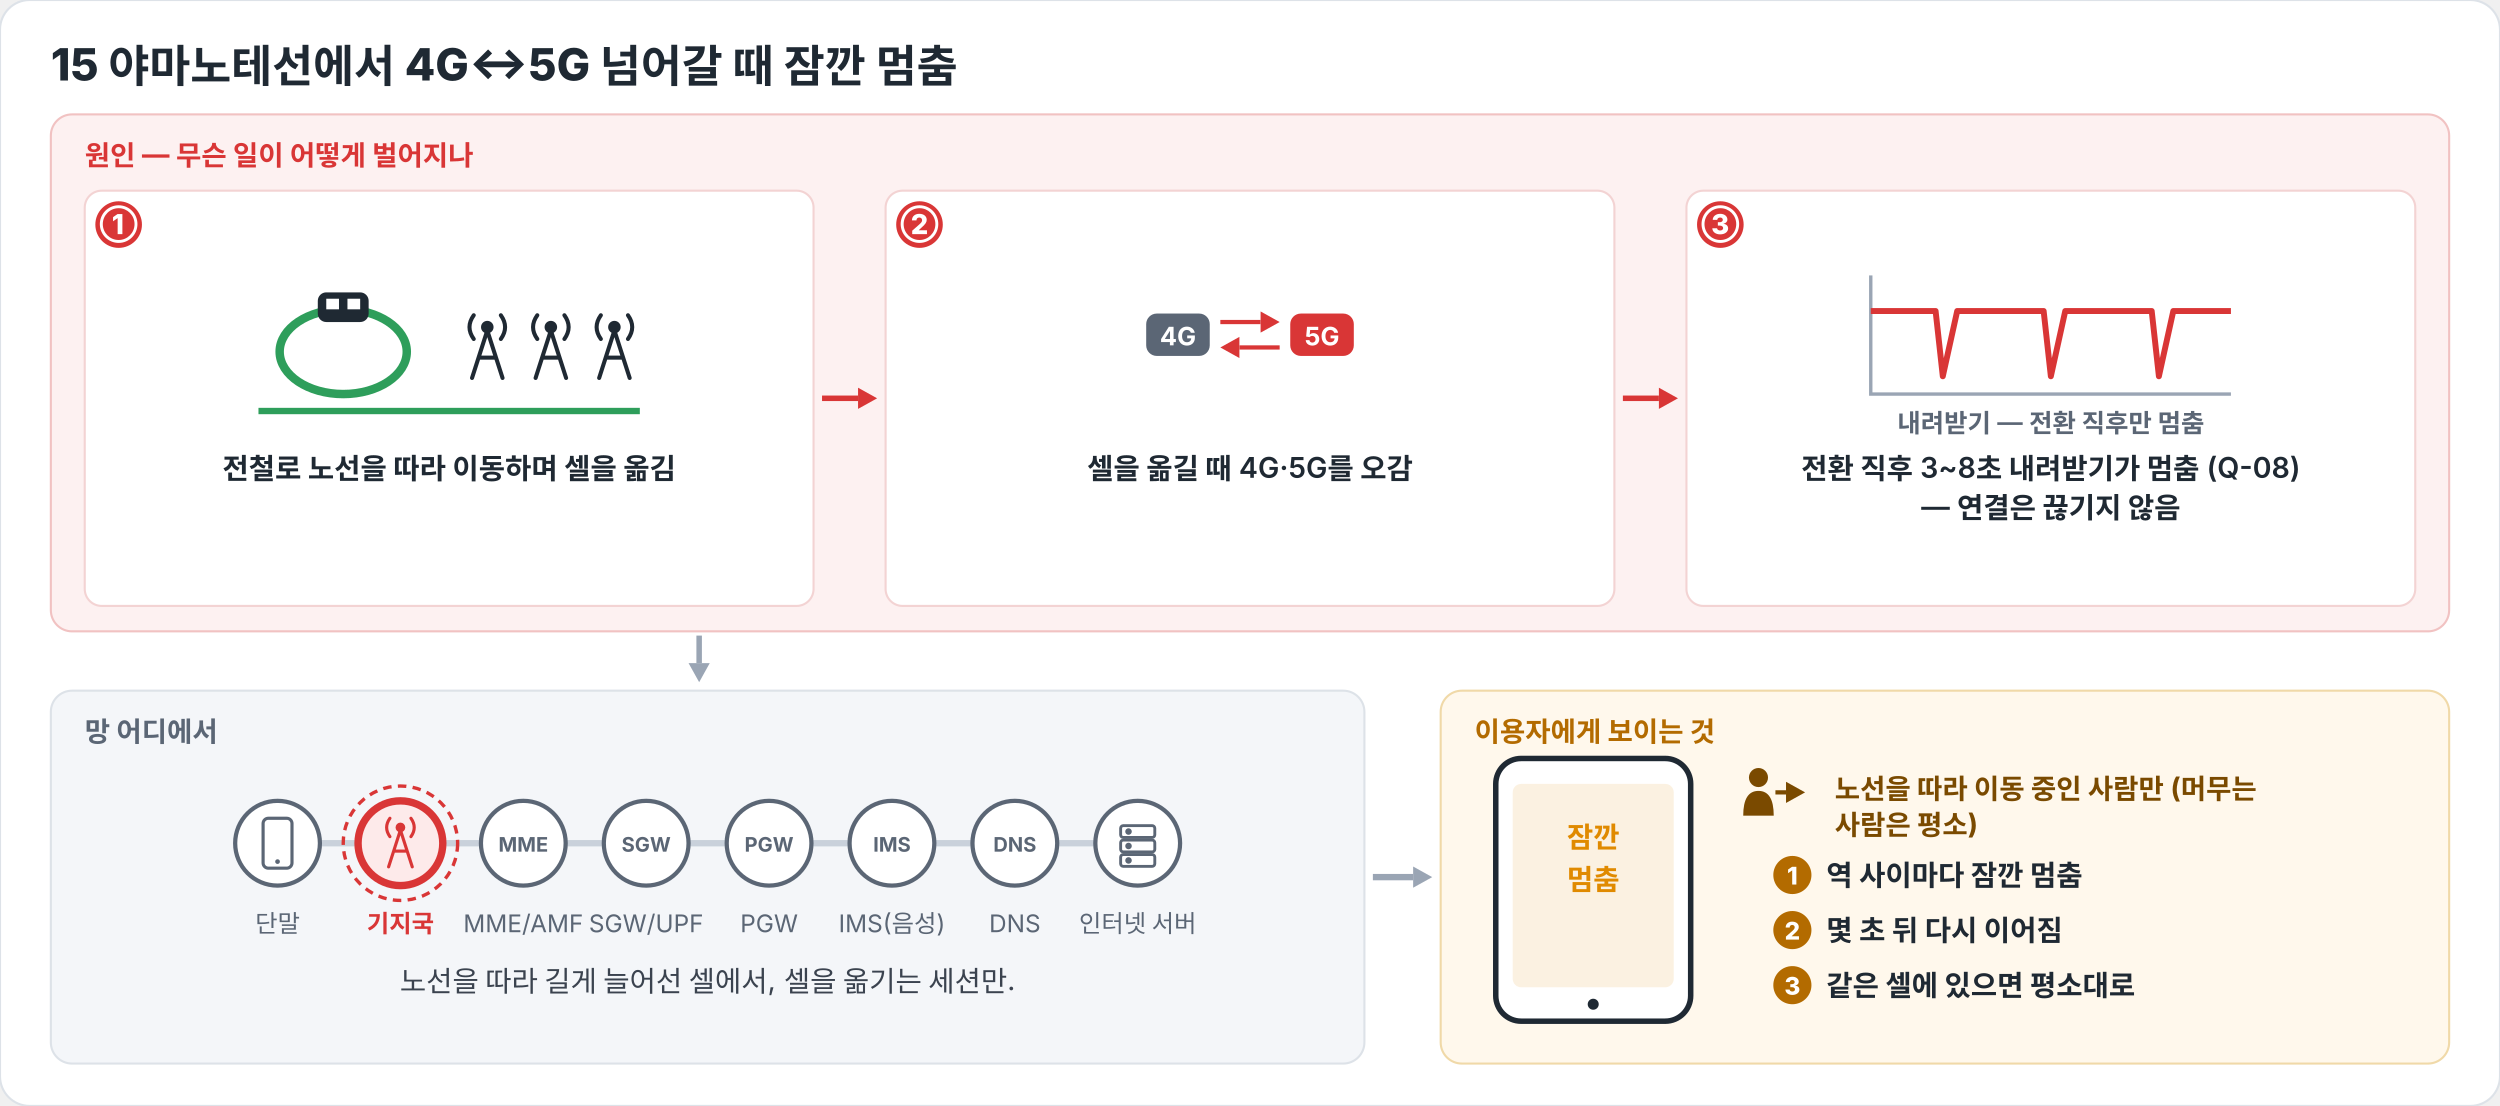
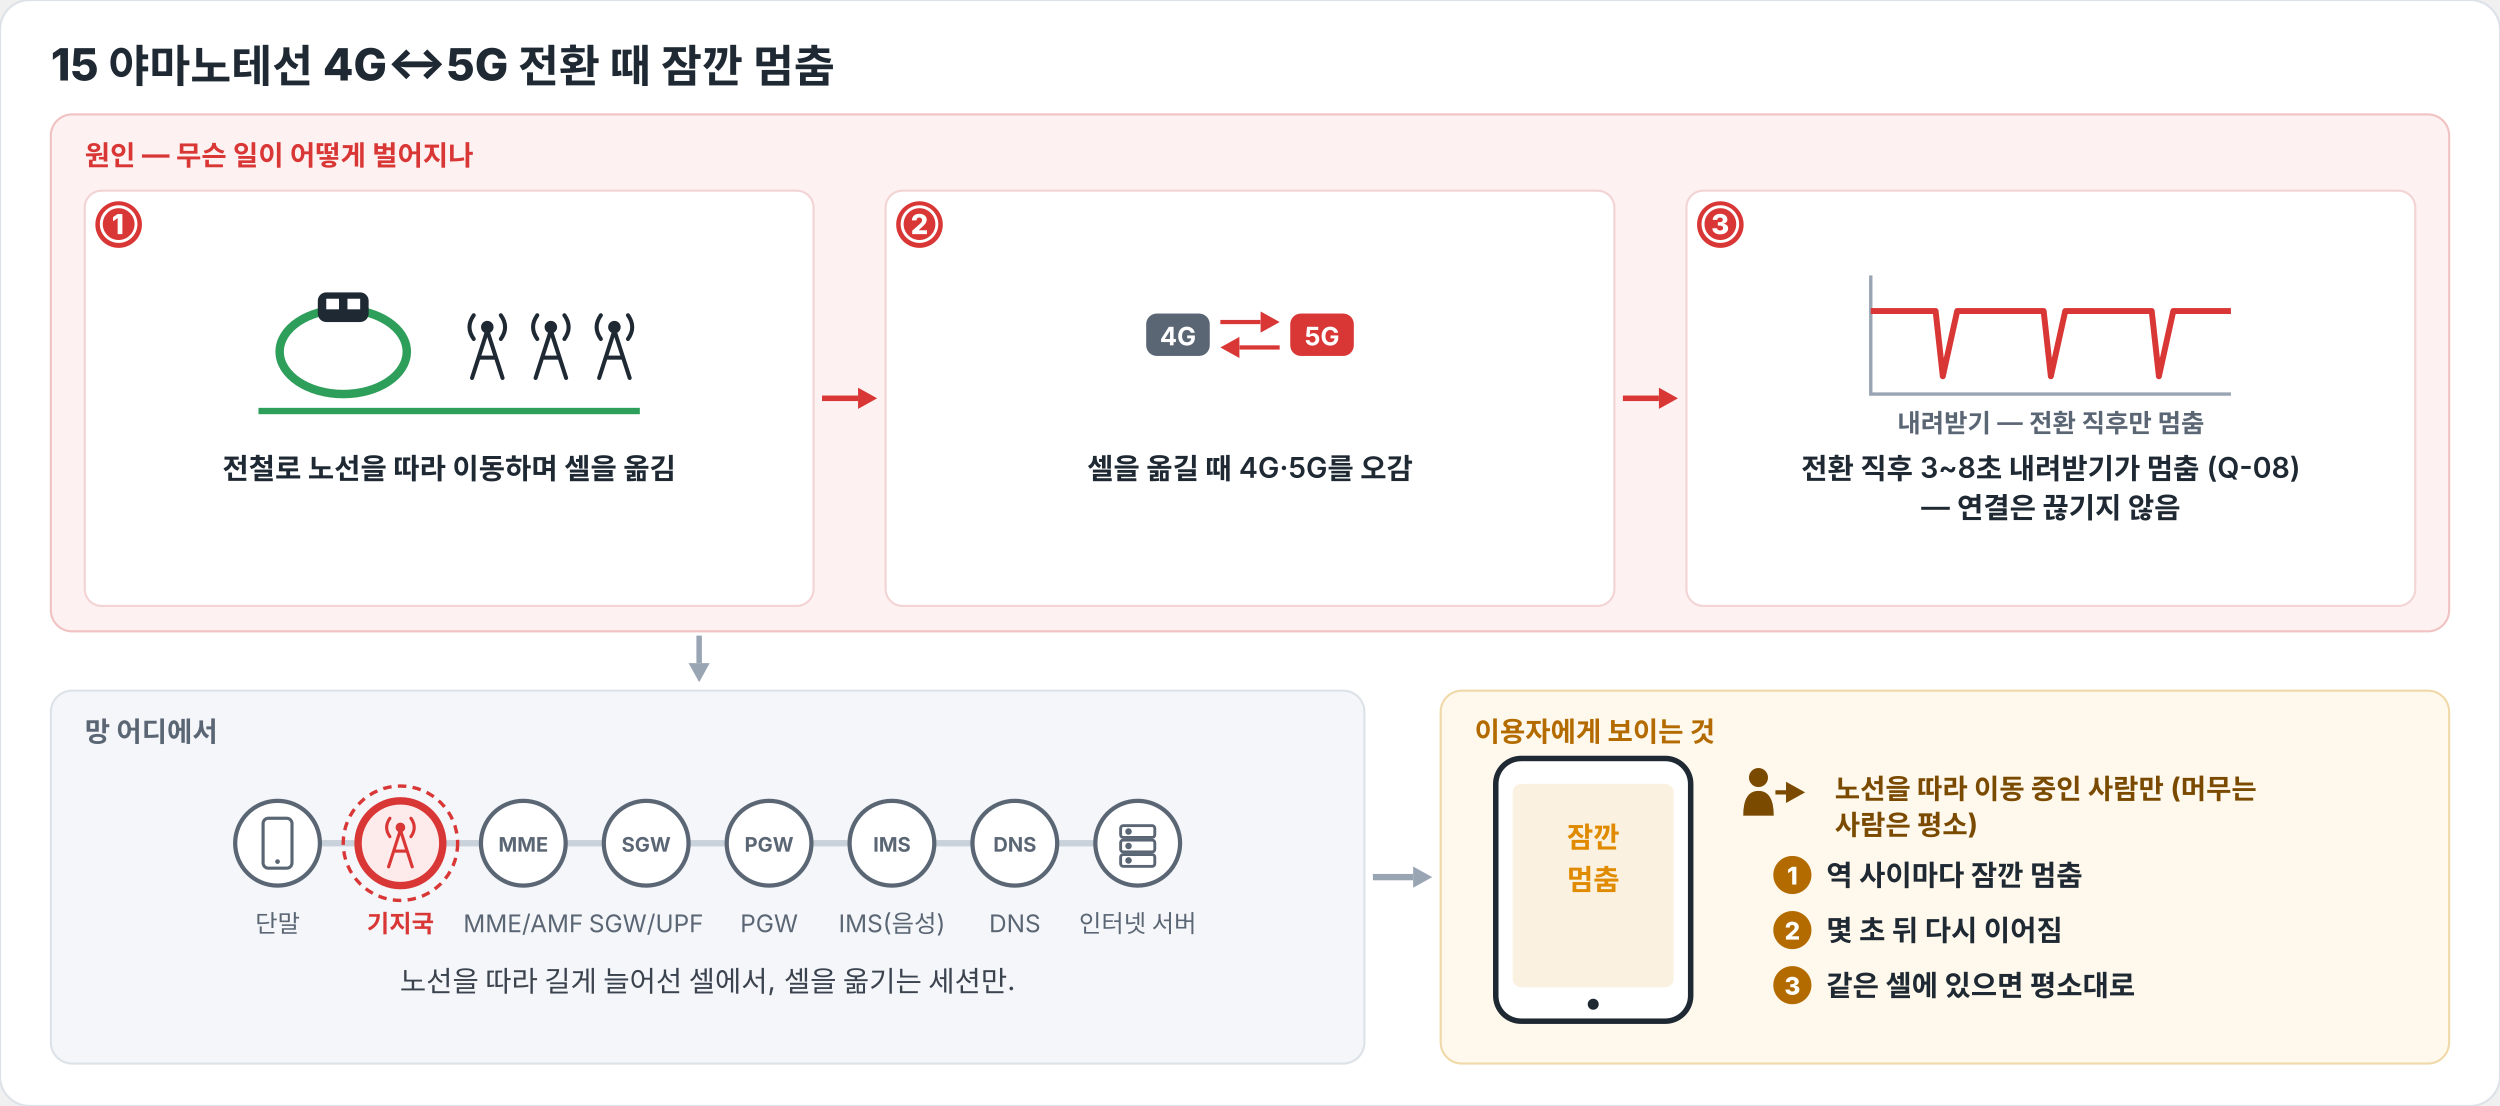
<svg xmlns="http://www.w3.org/2000/svg" viewBox="0 0 1180 522" width="1180" height="522" font-family="-apple-system,'Apple SD Gothic Neo','Hiragino Sans',sans-serif">
  <rect width="1180" height="522" rx="14" fill="#fff" stroke="#dde2e8" />
-   <text x="24" y="38" font-size="21" font-weight="800" fill="#1f2933">15  야마노테선에서 4G↔5G 넘어갈 때 잠깐 멈춤</text>
+   <text x="24" y="38" font-size="21" font-weight="800" fill="#1f2933">15  야마노테선 4G↔5G 전환 때 잠깐 멈춤</text>
  <rect x="24" y="54" width="1132" height="244" rx="10" fill="#fdf1f1" stroke="#f1c2c2" />
  <text x="40" y="78" font-size="13" font-weight="700" fill="#d93636">원인 — 무슨 일이 어떻게 벌어지나</text>
  <rect x="40.0" y="90" width="344.0" height="196" rx="8" fill="#fff" stroke="#f3d3d3" />
  <circle cx="56.0" cy="106" r="11" fill="#d93636" />
  <text x="56.0" y="110.5" font-size="13" fill="#fff" font-weight="800" text-anchor="middle">①</text>
  <g transform="translate(162.0,166)">
    <ellipse rx="30" ry="20" fill="none" stroke="#2e9e5b" stroke-width="4" />
    <rect x="-12" y="-28" width="24" height="14" rx="4" fill="#1f2933" />
    <rect x="-8" y="-25" width="6" height="5" fill="#fff" />
    <rect x="2" y="-25" width="6" height="5" fill="#fff" />
  </g>
  <g transform="translate(230.0,164) scale(0.8)" stroke="#1f2933" stroke-width="2.4" fill="none" stroke-linecap="round">
    <path d="M-9,18 L0,-10 L9,18 M-5,6 L5,6" />
    <circle cx="0" cy="-12" r="2.5" fill="#1f2933" />
    <path d="M-8,-19 Q-13,-12 -8,-5 M8,-19 Q13,-12 8,-5" />
  </g>
  <g transform="translate(260.0,164) scale(0.8)" stroke="#1f2933" stroke-width="2.4" fill="none" stroke-linecap="round">
    <path d="M-9,18 L0,-10 L9,18 M-5,6 L5,6" />
    <circle cx="0" cy="-12" r="2.5" fill="#1f2933" />
    <path d="M-8,-19 Q-13,-12 -8,-5 M8,-19 Q13,-12 8,-5" />
  </g>
  <g transform="translate(290.0,164) scale(0.8)" stroke="#1f2933" stroke-width="2.4" fill="none" stroke-linecap="round">
    <path d="M-9,18 L0,-10 L9,18 M-5,6 L5,6" />
    <circle cx="0" cy="-12" r="2.5" fill="#1f2933" />
    <path d="M-8,-19 Q-13,-12 -8,-5 M8,-19 Q13,-12 8,-5" />
  </g>
  <line x1="122.0" y1="194" x2="302.0" y2="194" stroke="#2e9e5b" stroke-width="3" />
  <text x="212.0" y="226" font-size="13.5" fill="#1f2933" font-weight="600" text-anchor="middle">전철로 노선을 따라 이동하며 셀을 옮김</text>
  <line x1="388.0" y1="188" x2="405.0" y2="188.0" stroke="#d93636" stroke-width="2.6" />
  <polygon points="414.0,188 405.0,183.0 405.0,193.0" fill="#d93636" />
  <rect x="418.0" y="90" width="344.0" height="196" rx="8" fill="#fff" stroke="#f3d3d3" />
  <circle cx="434.0" cy="106" r="11" fill="#d93636" />
  <text x="434.0" y="110.5" font-size="13" fill="#fff" font-weight="800" text-anchor="middle">②</text>
  <g transform="translate(556.0,158)">
    <rect x="-15" y="-10" width="30" height="20" rx="5" fill="#5b6675" />
    <text y="5" text-anchor="middle" font-size="12" font-weight="700" fill="#fff">4G</text>
  </g>
  <line x1="576.0" y1="152" x2="595.0" y2="152.0" stroke="#d93636" stroke-width="2" />
  <polygon points="604.0,152 595.0,147.0 595.0,157.0" fill="#d93636" />
  <line x1="604.0" y1="164" x2="585.0" y2="164.0" stroke="#d93636" stroke-width="2" />
  <polygon points="576.0,164 585.0,169.0 585.0,159.0" fill="#d93636" />
  <g transform="translate(624.0,158)">
    <rect x="-15" y="-10" width="30" height="20" rx="5" fill="#d93636" />
    <text y="5" text-anchor="middle" font-size="12" font-weight="700" fill="#fff">5G</text>
  </g>
  <text x="590.0" y="226" font-size="13.5" fill="#1f2933" font-weight="600" text-anchor="middle">셀을 옮길 때 4G·5G를 오감</text>
  <line x1="766.0" y1="188" x2="783.0" y2="188.0" stroke="#d93636" stroke-width="2.6" />
  <polygon points="792.0,188 783.0,183.0 783.0,193.0" fill="#d93636" />
  <rect x="796.0" y="90" width="344.0" height="196" rx="8" fill="#fff" stroke="#f3d3d3" />
  <circle cx="812.0" cy="106" r="11" fill="#d93636" />
  <text x="812.0" y="110.5" font-size="13" fill="#fff" font-weight="800" text-anchor="middle">③</text>
  <path d="M883.0,130.0 L883.0,186.0 L1053.0,186.0" fill="none" stroke="#9aa5b4" stroke-width="1.6" />
  <path d="M883.0,146.8 L913.6,146.8 L917.0,177.6 L923.8,146.8 L964.6,146.8 L968.0,177.6 L974.8,146.8 L1015.6,146.8 L1019.0,177.6 L1025.8,146.8 L1053.0,146.8" fill="none" stroke="#d93636" stroke-width="2.8" stroke-linejoin="round" />
  <text x="968.0" y="204" font-size="12" fill="#5b6675" font-weight="600" text-anchor="middle">내려받기 — 전환 직후만 멈춤</text>
  <text x="968.0" y="226" font-size="13.5" fill="#1f2933" font-weight="600" text-anchor="middle">전환 직후 3~8초 내려받기가 멈춤 (Q-08)</text>
  <text x="968.0" y="244" font-size="13.5" fill="#1f2933" font-weight="600" text-anchor="middle">— 연결은 끊기지 않음</text>
  <line x1="330" y1="300" x2="330.0" y2="313.0" stroke="#9aa5b4" stroke-width="2.6" />
  <polygon points="330,322 335.0,313.0 325.0,313.0" fill="#9aa5b4" />
  <rect x="24" y="326" width="620" height="176" rx="10" fill="#f4f6f9" stroke="#dde2e8" />
  <text x="40" y="350" font-size="13" font-weight="700" fill="#5b6675">망 어디에서</text>
  <line x1="131" y1="398" x2="537" y2="398" stroke="#c9d1db" stroke-width="3" />
  <circle cx="131" cy="398" r="20" fill="#fff" stroke="#5b6675" stroke-width="2" />
  <g transform="translate(131,398) scale(0.62)">
    <rect x="-11" y="-19" width="22" height="38" rx="4" fill="none" stroke="#5b6675" stroke-width="2.4" />
    <circle cx="0" cy="14" r="1.8" fill="#5b6675" />
  </g>
  <text x="131" y="440" text-anchor="middle" font-size="11.5" fill="#5b6675" font-weight="400">단말</text>
  <circle cx="189" cy="398" r="20" fill="#fdeaea" stroke="#d93636" stroke-width="3.5" />
  <g transform="translate(189,398) scale(0.62)" stroke="#d93636" stroke-width="2.4" fill="none" stroke-linecap="round">
    <path d="M-9,18 L0,-10 L9,18 M-5,6 L5,6" />
    <circle cx="0" cy="-12" r="2.5" fill="#d93636" />
    <path d="M-8,-19 Q-13,-12 -8,-5 M8,-19 Q13,-12 8,-5" />
  </g>
  <text x="189" y="440" text-anchor="middle" font-size="11.5" fill="#d93636" font-weight="700">기지국</text>
  <circle cx="189" cy="398" r="27" fill="none" stroke="#d93636" stroke-width="1.6" stroke-dasharray="4 3" />
  <circle cx="247" cy="398" r="20" fill="#fff" stroke="#5b6675" stroke-width="2" />
  <text x="247" y="402" text-anchor="middle" font-size="9.5" font-weight="700" fill="#5b6675">MME</text>
  <text x="247" y="440" text-anchor="middle" font-size="11.5" fill="#5b6675" font-weight="400">MME/AMF</text>
  <circle cx="305" cy="398" r="20" fill="#fff" stroke="#5b6675" stroke-width="2" />
  <text x="305" y="402" text-anchor="middle" font-size="9.5" font-weight="700" fill="#5b6675">SGW</text>
  <text x="305" y="440" text-anchor="middle" font-size="11.5" fill="#5b6675" font-weight="400">SGW/UPF</text>
  <circle cx="363" cy="398" r="20" fill="#fff" stroke="#5b6675" stroke-width="2" />
  <text x="363" y="402" text-anchor="middle" font-size="9.5" font-weight="700" fill="#5b6675">PGW</text>
  <text x="363" y="440" text-anchor="middle" font-size="11.5" fill="#5b6675" font-weight="400">PGW</text>
  <circle cx="421" cy="398" r="20" fill="#fff" stroke="#5b6675" stroke-width="2" />
  <text x="421" y="402" text-anchor="middle" font-size="9.5" font-weight="700" fill="#5b6675">IMS</text>
  <text x="421" y="440" text-anchor="middle" font-size="11.5" fill="#5b6675" font-weight="400">IMS(음성)</text>
  <circle cx="479" cy="398" r="20" fill="#fff" stroke="#5b6675" stroke-width="2" />
  <text x="479" y="402" text-anchor="middle" font-size="9.5" font-weight="700" fill="#5b6675">DNS</text>
  <text x="479" y="440" text-anchor="middle" font-size="11.5" fill="#5b6675" font-weight="400">DNS</text>
  <circle cx="537" cy="398" r="20" fill="#fff" stroke="#5b6675" stroke-width="2" />
  <g transform="translate(537,399) scale(.62)" fill="none" stroke="#5b6675" stroke-width="2.2">
    <rect x="-13" y="-15" width="26" height="9" rx="2" />
    <circle cx="-7" cy="-10.5" r="1.4" fill="#5b6675" />
    <rect x="-13" y="-4" width="26" height="9" rx="2" />
    <circle cx="-7" cy="0.5" r="1.4" fill="#5b6675" />
    <rect x="-13" y="7" width="26" height="9" rx="2" />
    <circle cx="-7" cy="11.5" r="1.4" fill="#5b6675" />
  </g>
  <text x="537" y="440" text-anchor="middle" font-size="11.5" fill="#5b6675" font-weight="400">인터넷 서버</text>
  <text x="334" y="468" font-size="13.5" fill="#3b434f" font-weight="400" text-anchor="middle">노선을 따라 길게 늘어선 셀에서, 셀을 옮기는 세션만.</text>
  <line x1="648" y1="414" x2="667.0" y2="414.0" stroke="#9aa5b4" stroke-width="3" />
  <polygon points="676,414 667.0,409.0 667.0,419.0" fill="#9aa5b4" />
  <rect x="680" y="326" width="476" height="176" rx="10" fill="#fff8ec" stroke="#f0d9a8" />
  <text x="696" y="350" font-size="13" font-weight="700" fill="#b36b00">이용자에게 보이는 것</text>
  <rect x="706" y="358" width="92" height="124" rx="12" fill="#fff" stroke="#1f2933" stroke-width="2.6" />
  <rect x="714" y="370" width="76" height="96" rx="4" fill="#e08a00" opacity=".12" />
  <circle cx="752" cy="474" r="2.6" fill="#1f2933" />
  <text x="752" y="400" font-size="13.5" fill="#e08a00" font-weight="800" text-anchor="middle">잠깐</text>
  <text x="752" y="420" font-size="13.5" fill="#e08a00" font-weight="800" text-anchor="middle">멈춤</text>
  <g transform="translate(830,376) scale(0.9)" fill="#7a4a00">
    <circle cx="0" cy="-10" r="5" />
    <path d="M-8,10 Q-8,-3 0,-3 Q8,-3 8,10 Z" />
  </g>
  <line x1="838" y1="374" x2="843.0" y2="374.0" stroke="#7a4a00" stroke-width="2" />
  <polygon points="852,374 843.0,369.0 843.0,379.0" fill="#7a4a00" />
  <text x="866" y="377" font-size="13" fill="#7a4a00" font-weight="700" text-anchor="start">노선을 따라 이동 중인 사람만 (머무는</text>
  <text x="866" y="394" font-size="13" fill="#7a4a00" font-weight="700" text-anchor="start">사람은 평소)</text>
  <circle cx="846" cy="413" r="9" fill="#b36b00" />
  <text x="846" y="417.5" font-size="11.5" fill="#fff" font-weight="800" text-anchor="middle">1</text>
  <text x="862" y="418" font-size="13.5" fill="#1f2933" font-weight="600" text-anchor="start">역 사이마다 잠깐 멈춤</text>
  <circle cx="846" cy="439" r="9" fill="#b36b00" />
  <text x="846" y="443.5" font-size="11.5" fill="#fff" font-weight="800" text-anchor="middle">2</text>
  <text x="862" y="444" font-size="13.5" fill="#1f2933" font-weight="600" text-anchor="start">몇 초 뒤 다시 이어짐</text>
  <circle cx="846" cy="465" r="9" fill="#b36b00" />
  <text x="846" y="469.5" font-size="11.5" fill="#fff" font-weight="800" text-anchor="middle">3</text>
  <text x="862" y="470" font-size="13.5" fill="#1f2933" font-weight="600" text-anchor="start">같은 셀에 있으면 평소대로</text>
</svg>
